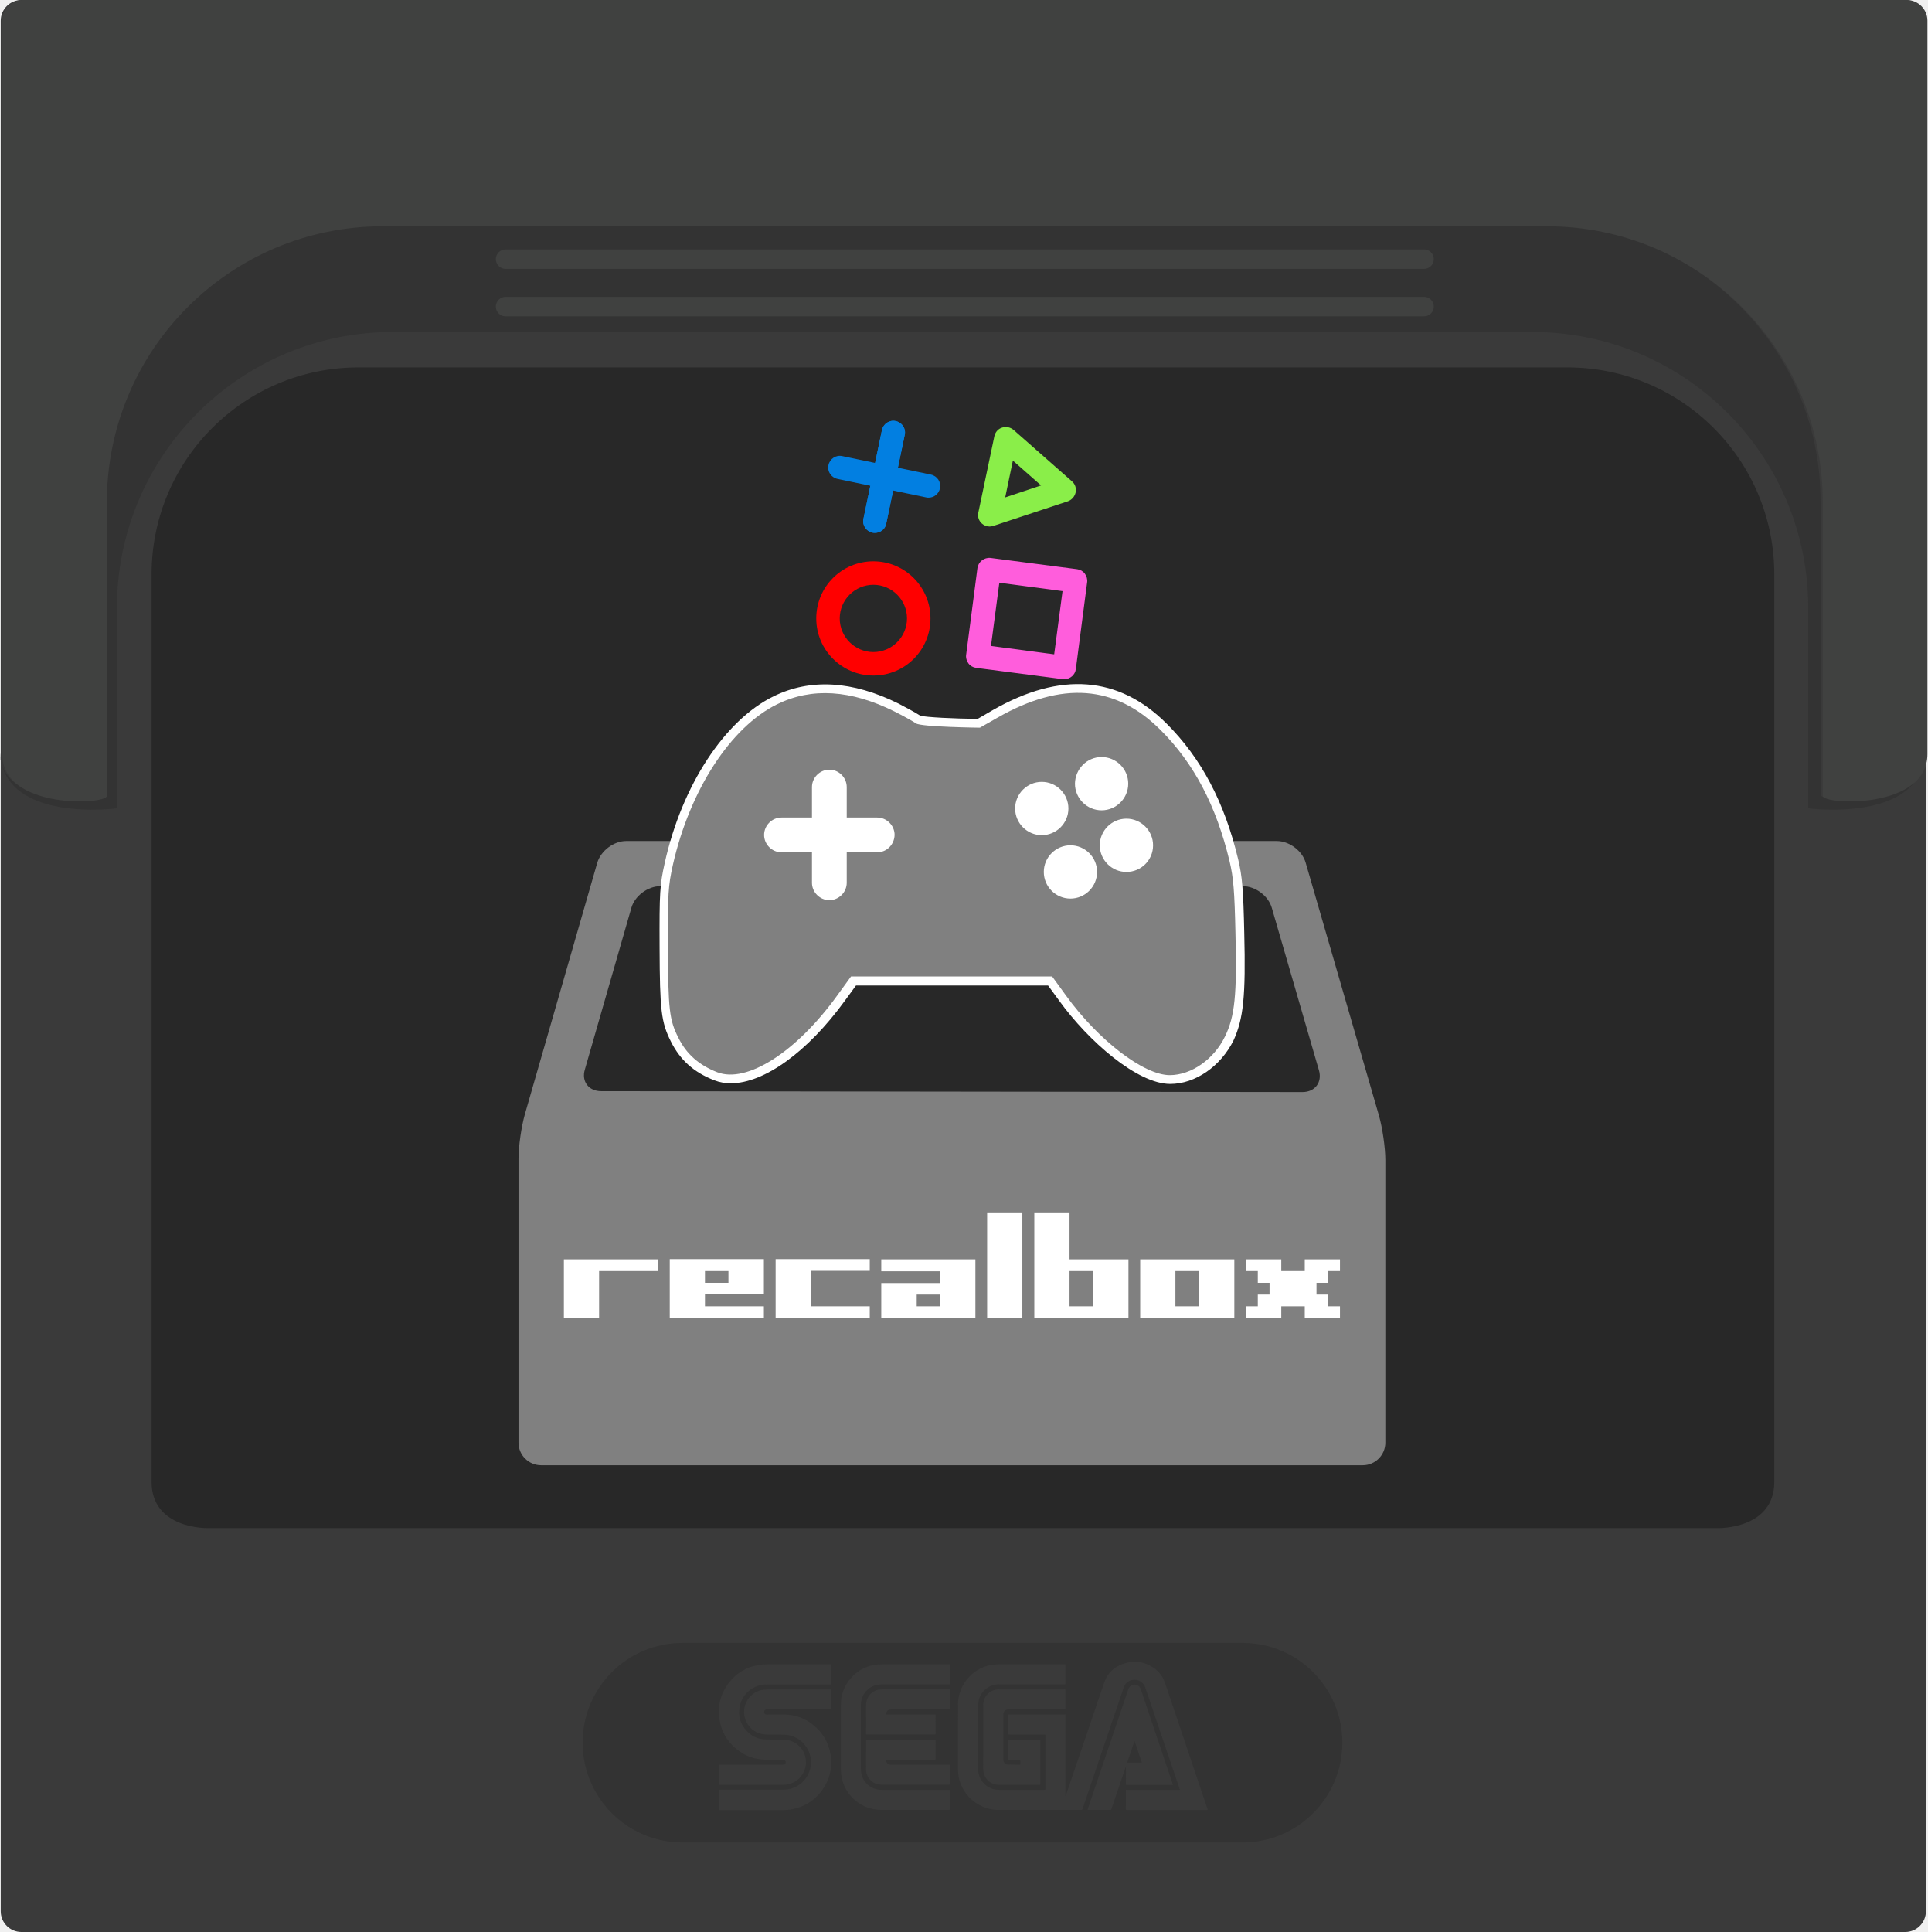
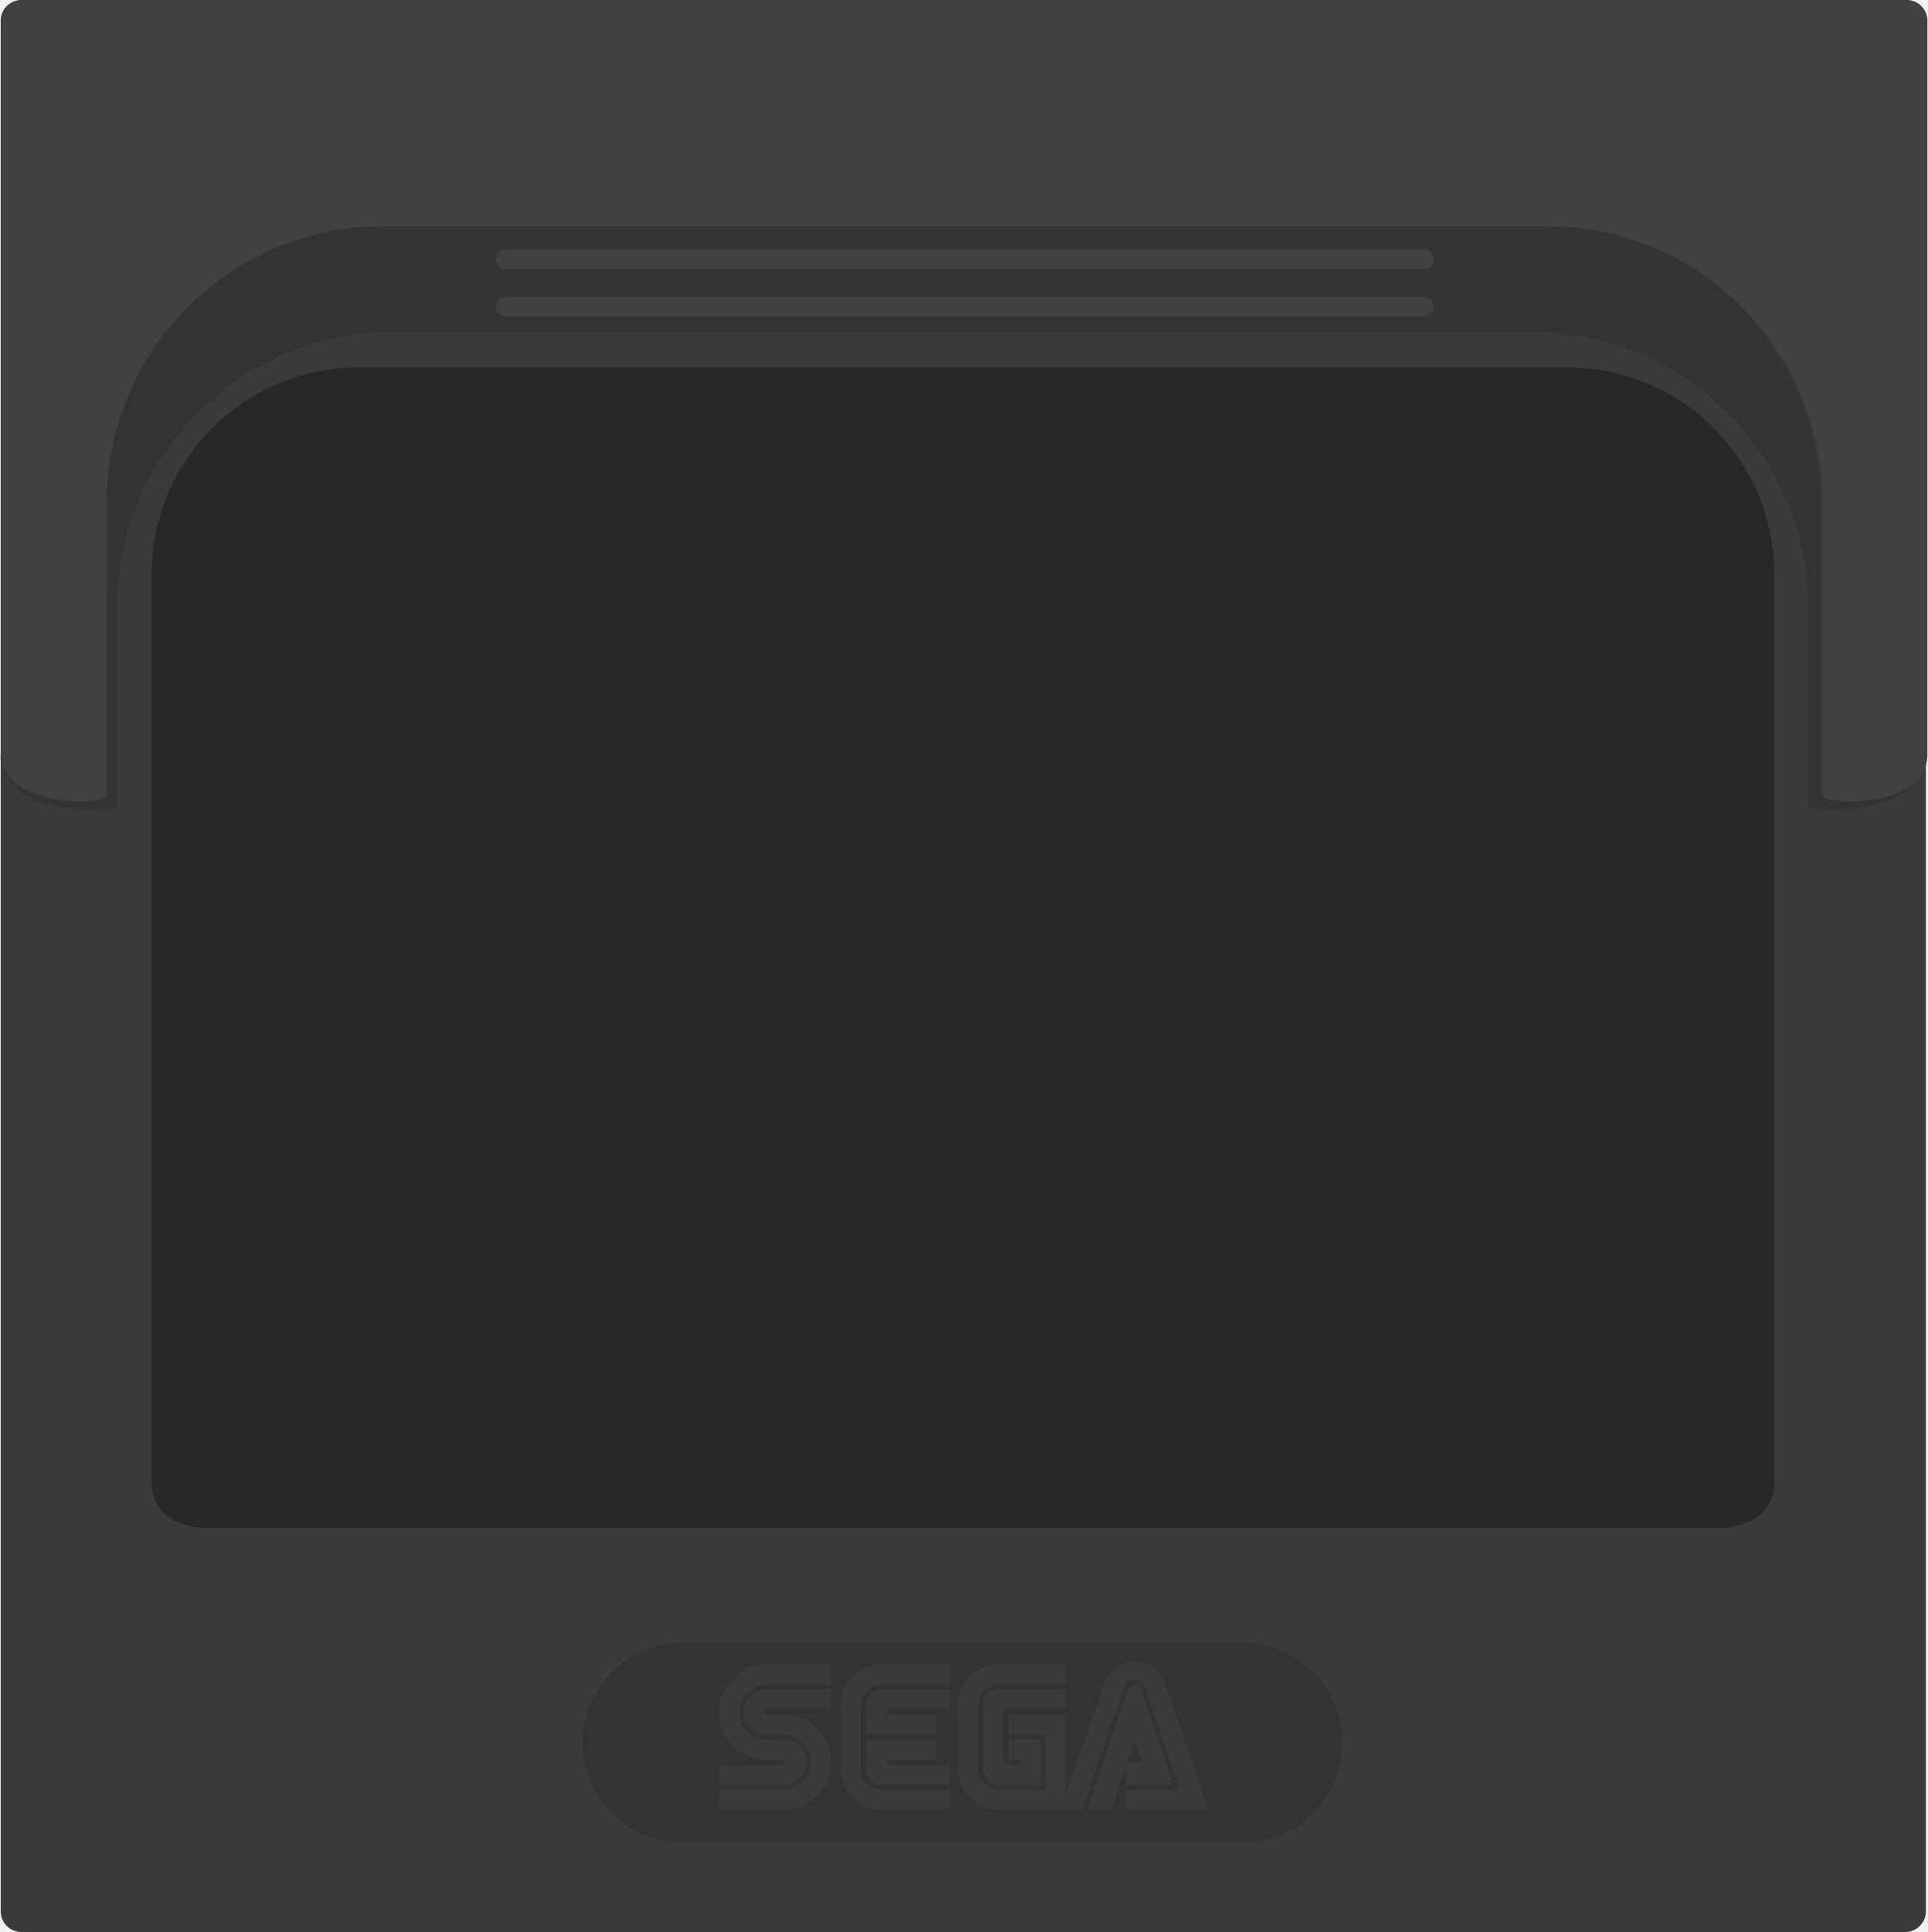
<svg xmlns="http://www.w3.org/2000/svg" viewBox="0 0 173.1 173.5" height="173.5" width="173.1" xml:space="preserve" version="1.1" id="svg2">
  <defs id="defs6">
    <clipPath id="clipPath16" clipPathUnits="userSpaceOnUse">
      <path id="path18" d="m 0,138.8 138.48,0 L 138.48,0 0,0 0,138.8 Z" />
    </clipPath>
  </defs>
  <g transform="matrix(1.25,0,0,-1.25,0,173.5)" id="g10">
    <g id="g12">
      <g clip-path="url(#clipPath16)" id="g14">
        <g transform="translate(138.3711,137.3135)" id="g20">
          <path id="path22" style="fill:#3a3a3a;fill-opacity:1;fill-rule:nonzero;stroke:none" d="m 0,0 c 0,0.821 -0.666,1.486 -1.486,1.486 l -135.346,0 c -0.822,0 -1.487,-0.665 -1.487,-1.486 l 0,-135.827 c 0,-0.821 0.665,-1.487 1.487,-1.487 l 135.346,0 c 0.82,0 1.486,0.666 1.486,1.487 L 0,0 Z" />
        </g>
        <g transform="translate(69.1592,114.9473)" id="g24">
          <path id="path26" style="fill:#333333;fill-opacity:1;fill-rule:nonzero;stroke:none" d="m 0,0 40.938,0 c 10.947,0 19.821,-8.874 19.821,-19.82 l 0,-14.399 c 0,0 8.133,-1.092 8.4,3.998 0,-4.019 -7.517,-3.648 -7.517,-3.008 l 0,21.1 c 0,10.947 -8.873,19.82 -19.821,19.82 l -41.821,0 -0.001,0 -41.82,0 c -10.948,0 -19.823,-8.873 -19.823,-19.82 l 0,-21.1 c 0,-0.64 -7.515,-1.011 -7.515,3.008 0.267,-5.09 8.399,-3.998 8.399,-3.998 l 0,14.399 C -60.76,-8.874 -51.886,0 -40.938,0 L 0,0 Z" />
        </g>
        <g transform="translate(69.1582,29.0176)" id="g28">
          <path id="path30" style="fill:#282828;fill-opacity:1;fill-rule:nonzero;stroke:none" d="m 0,0 54.301,0 c 0,0 4.021,-0.086 4.021,3.322 l 0,65.198 c 0,8.211 -6.656,14.866 -14.866,14.866 l -43.171,0 -0.515,0 -43.172,0 c -8.21,0 -14.866,-6.655 -14.866,-14.866 l 0,-65.198 c 0,-3.408 4.02,-3.322 4.02,-3.322 L 0.053,0 0,0 Z" />
        </g>
        <g transform="translate(49.0273,6.4336)" id="g32">
          <path id="path34" style="fill:#333333;fill-opacity:1;fill-rule:nonzero;stroke:none" d="m 0,0 c -3.958,0 -7.168,3.21 -7.168,7.168 0,3.959 3.21,7.167 7.168,7.167 l 40.25,0 c 3.959,0 7.168,-3.208 7.168,-7.167 C 47.418,3.21 44.209,0 40.25,0 L 0,0 Z" />
        </g>
        <g transform="translate(36.3242,120.1826)" id="g36">
          <path id="path38" style="fill:none;stroke:#404140;stroke-width:1.398;stroke-linecap:round;stroke-linejoin:miter;stroke-miterlimit:10;stroke-dasharray:none;stroke-opacity:1" d="M 0,0 65.992,0" />
        </g>
        <g transform="translate(36.3242,116.7735)" id="g40">
          <path id="path42" style="fill:none;stroke:#404140;stroke-width:1.398;stroke-linecap:round;stroke-linejoin:miter;stroke-miterlimit:10;stroke-dasharray:none;stroke-opacity:1" d="M 0,0 65.992,0" />
        </g>
        <g transform="translate(76.543,19.2334)" id="g44">
          <path id="path46" style="fill:#3a3a3a;fill-opacity:1;fill-rule:evenodd;stroke:none" d="m 0,0 0,-1.44 c -0.029,-0.002 -0.057,-0.004 -0.084,-0.004 -1.565,0 -3.131,-0.004 -4.697,0.002 -0.672,0.002 -1.276,-0.466 -1.432,-1.115 -0.027,-0.111 -0.043,-0.227 -0.044,-0.34 -0.003,-1.557 -0.003,-3.112 -0.001,-4.668 0,-0.709 0.537,-1.328 1.24,-1.434 0.082,-0.014 0.167,-0.021 0.25,-0.021 l 3.247,0 c 0.085,0 0.085,0 0.085,0.085 l 0,3.797 c 0,0.09 0,0.09 -0.087,0.09 l -2.504,0 c -0.078,0 -0.078,0 -0.078,0.074 l 0,1.305 0,0.061 4.109,0 0,-5.83 c 0.007,-10e-4 0.014,-0.003 0.019,-0.004 0.009,0.02 0.02,0.039 0.026,0.059 0.279,0.818 0.556,1.636 0.835,2.452 0.352,1.038 0.707,2.077 1.06,3.116 0.285,0.838 0.564,1.677 0.854,2.513 0.223,0.645 0.673,1.084 1.306,1.315 0.884,0.318 1.708,0.183 2.437,-0.422 0.317,-0.264 0.514,-0.608 0.645,-0.998 0.576,-1.725 1.159,-3.447 1.739,-5.17 0.429,-1.273 0.858,-2.545 1.287,-3.816 0.006,-0.02 0.011,-0.04 0.018,-0.067 -0.026,-0.002 -0.046,-0.004 -0.066,-0.004 -1.916,0 -3.83,0 -5.745,-0.002 -0.058,0 -0.071,0.016 -0.071,0.073 0.002,0.434 0.002,0.87 0.002,1.304 l 0,0.069 3.881,0 C 8.209,-8.948 8.189,-8.888 8.168,-8.828 7.475,-6.779 6.781,-4.731 6.087,-2.683 5.969,-2.337 5.852,-1.989 5.734,-1.643 5.627,-1.328 5.31,-1.106 4.971,-1.108 4.621,-1.11 4.309,-1.328 4.201,-1.643 3.783,-2.876 3.365,-4.109 2.947,-5.341 2.428,-6.875 1.906,-8.409 1.387,-9.944 c -0.053,-0.151 -0.108,-0.3 -0.154,-0.452 -0.016,-0.056 -0.044,-0.067 -0.096,-0.067 -0.41,0.002 -0.823,10e-4 -1.234,10e-4 -1.56,0 -3.12,0.005 -4.679,-10e-4 -1.249,-0.005 -2.378,0.788 -2.785,1.984 -0.099,0.293 -0.151,0.593 -0.151,0.901 -0.003,1.563 -0.003,3.128 -0.001,4.691 0.002,1.357 0.987,2.56 2.316,2.824 0.198,0.039 0.402,0.06 0.602,0.06 C -3.225,0.002 -1.654,0 -0.085,0 L 0,0 Z" />
        </g>
        <g transform="translate(51.6543,10.5703)" id="g48">
          <path id="path50" style="fill:#3a3a3a;fill-opacity:1;fill-rule:evenodd;stroke:none" d="m 0,0 0,1.443 0.083,0 c 1.497,0 2.995,0 4.493,10e-4 0.032,0 0.067,0.003 0.098,0.011 0.08,0.022 0.128,0.092 0.125,0.182 C 4.795,1.718 4.739,1.784 4.656,1.799 4.624,1.805 4.59,1.807 4.558,1.807 4.141,1.808 3.725,1.801 3.306,1.811 2.547,1.828 1.869,2.083 1.277,2.559 0.613,3.092 0.197,3.781 0.051,4.62 -0.127,5.65 0.111,6.588 0.77,7.404 1.282,8.039 1.949,8.438 2.751,8.596 2.965,8.639 3.188,8.66 3.406,8.66 4.927,8.666 6.447,8.663 7.969,8.663 l 0.076,0 0,-1.45 -0.083,0 c -1.511,0 -3.023,0.002 -4.532,0 C 2.499,7.213 1.701,6.587 1.5,5.68 1.349,5.006 1.514,4.404 1.977,3.893 2.299,3.535 2.705,3.33 3.182,3.273 3.363,3.252 3.547,3.258 3.73,3.256 4.044,3.25 4.357,3.249 4.671,3.246 5.381,3.239 6.018,2.736 6.2,2.037 6.442,1.111 5.837,0.178 4.893,0.023 4.793,0.008 4.691,0 4.59,0 3.084,-0.002 1.579,0 0.073,0 L 0,0 Z" />
        </g>
        <g transform="translate(51.6504,10.2227)" id="g52">
          <path id="path54" style="fill:#3a3a3a;fill-opacity:1;fill-rule:evenodd;stroke:none" d="M 0,0 0.086,0 4.637,0 C 5.592,0 6.411,0.682 6.586,1.622 6.781,2.669 6.075,3.707 5.029,3.914 4.787,3.963 4.541,3.955 4.295,3.957 4.002,3.961 3.707,3.959 3.412,3.963 2.605,3.976 1.953,4.549 1.829,5.333 1.698,6.17 2.225,6.956 3.045,7.154 3.162,7.182 3.285,7.195 3.404,7.195 4.934,7.199 6.461,7.197 7.99,7.197 l 0.061,0 C 8.054,7.184 8.059,7.172 8.059,7.162 8.055,6.722 8.049,6.281 8.049,5.84 8.049,5.772 8.021,5.766 7.967,5.766 6.479,5.768 4.992,5.768 3.504,5.768 c -0.035,0 -0.07,0 -0.105,-0.005 C 3.313,5.752 3.252,5.683 3.247,5.596 3.242,5.477 3.313,5.398 3.433,5.398 3.642,5.398 3.85,5.404 4.059,5.403 4.361,5.402 4.664,5.416 4.965,5.389 5.645,5.33 6.256,5.077 6.787,4.646 7.419,4.133 7.832,3.477 7.994,2.678 8.205,1.633 7.98,0.678 7.319,-0.162 6.804,-0.818 6.126,-1.223 5.31,-1.396 5.08,-1.443 4.848,-1.462 4.613,-1.462 3.104,-1.463 1.595,-1.463 0.086,-1.463 0,-1.463 0,-1.463 0,-1.376 L 0,-0.077 0,0 Z" />
        </g>
        <g transform="translate(68.2695,19.2334)" id="g56">
          <path id="path58" style="fill:#3a3a3a;fill-opacity:1;fill-rule:evenodd;stroke:none" d="m 0,0 0,-1.44 c -0.028,-0.001 -0.057,-0.004 -0.084,-0.004 l -4.861,0 c -0.711,0 -1.321,-0.505 -1.448,-1.205 -0.015,-0.083 -0.023,-0.17 -0.023,-0.254 l 0,-4.64 c 0,-0.749 0.534,-1.362 1.273,-1.464 0.075,-0.01 0.152,-0.013 0.227,-0.013 l 4.814,0 c 0.086,0 0.086,0 0.086,-0.086 0,-0.426 -0.001,-0.853 0.002,-1.281 0,-0.058 -0.015,-0.076 -0.076,-0.076 -1.632,0.002 -3.264,-0.001 -4.895,0.002 -1.357,0.004 -2.544,0.989 -2.812,2.321 -0.042,0.206 -0.06,0.413 -0.06,0.622 0,1.523 0.002,3.046 0,4.569 -10e-4,0.751 0.24,1.415 0.74,1.977 0.437,0.493 0.984,0.801 1.633,0.92 0.187,0.035 0.379,0.049 0.569,0.049 C -3.305,0.001 -1.695,0 -0.084,0 L 0,0 Z" />
        </g>
        <g transform="translate(80.9863,12.168)" id="g60">
          <path id="path62" style="fill:#3a3a3a;fill-opacity:1;fill-rule:evenodd;stroke:none" d="m 0,0 c 0.301,-0.001 0.672,0 0.973,0 l 0.08,0 C 0.878,0.523 0.708,1.03 0.538,1.538 l -0.017,0 C 0.514,1.518 0.504,1.496 0.498,1.477 0.34,1.008 0.182,0.541 0.023,0.072 L 0,0 Z m -0.09,-0.26 c -0.316,-0.935 -0.676,-1.988 -0.992,-2.922 -0.02,-0.055 -0.04,-0.11 -0.057,-0.166 -0.009,-0.037 -0.029,-0.049 -0.066,-0.048 -0.069,0.002 -0.14,0 -0.21,0 -0.45,0 -0.901,0 -1.352,10e-4 -0.024,0 -0.049,10e-4 -0.083,0.002 0.009,0.031 0.016,0.054 0.024,0.077 0.506,1.496 1.013,2.991 1.519,4.486 0.462,1.367 0.924,2.734 1.388,4.102 C 0.189,5.593 0.549,5.711 0.808,5.515 0.89,5.453 0.943,5.37 0.977,5.273 1.369,4.104 1.764,2.934 2.158,1.762 2.529,0.662 2.898,-0.437 3.27,-1.539 3.276,-1.557 3.283,-1.574 3.291,-1.602 l -3.384,0 c 0,0.424 0.003,0.921 0.003,1.342" />
        </g>
        <g transform="translate(76.5469,15.9903)" id="g64">
          <path id="path66" style="fill:#3a3a3a;fill-opacity:1;fill-rule:evenodd;stroke:none" d="m 0,0 -0.072,0 -3.96,0 C -4.066,0 -4.099,0 -4.133,-0.003 -4.334,-0.02 -4.459,-0.152 -4.459,-0.355 l 0,-3.27 c 0,-0.182 0.147,-0.333 0.334,-0.34 0.167,-0.004 0.336,-0.002 0.502,-0.004 0.106,0 0.212,-0.003 0.316,-0.009 0.053,-10e-4 0.069,0.019 0.067,0.07 -0.004,0.076 -0.004,0.155 0,0.232 0.002,0.049 -0.018,0.065 -0.065,0.065 -0.242,-0.002 -0.484,-0.002 -0.725,-10e-4 -0.079,0 -0.079,0 -0.079,0.075 l 0,1.316 c 0,0.017 0.002,0.033 0.002,0.055 l 2.303,0 c 0.001,-0.025 0.003,-0.049 0.003,-0.071 l 0,-3.107 c 0,-0.076 0,-0.076 -0.074,-0.076 -0.962,0 -1.924,-0.002 -2.885,0 -0.546,0 -0.995,0.35 -1.115,0.869 -0.018,0.076 -0.028,0.155 -0.028,0.233 -0.001,1.552 -0.001,3.107 -0.001,4.66 0.001,0.543 0.42,1.015 0.957,1.088 0.067,0.007 0.136,0.011 0.203,0.011 l 4.657,0 C 0.01,1.441 0,1.451 0,1.354 L 0,0.078 0,0 Z" />
        </g>
        <g transform="translate(63.666,15.6279)" id="g68">
          <path id="path70" style="fill:#3a3a3a;fill-opacity:1;fill-rule:evenodd;stroke:none" d="M 0,0 3.541,0 C 3.543,-0.03 3.549,-0.056 3.549,-0.083 3.551,-0.487 3.553,-0.89 3.555,-1.294 l 0,-0.006 c 0,-0.142 0,-0.142 -0.142,-0.142 l -4.767,0 -0.087,0 0,0.072 c 0,0.684 0,1.368 0.001,2.053 0,0.547 0.356,0.987 0.889,1.1 0.08,0.017 0.166,0.021 0.25,0.021 l 4.832,0 0.076,0 0,-0.075 0,-1.287 c 0,-0.08 0,-0.08 -0.08,-0.08 l -4.119,0 C 0.366,0.362 0.323,0.36 0.28,0.357 0.111,0.34 -0.018,0.181 0,0" />
        </g>
        <g transform="translate(63.6641,12.3779)" id="g72">
          <path id="path74" style="fill:#3a3a3a;fill-opacity:1;fill-rule:evenodd;stroke:none" d="M 0,0 C -0.012,-0.214 0.129,-0.355 0.348,-0.363 0.365,-0.364 0.383,-0.364 0.4,-0.364 l 4.106,0 c 0.084,0 0.084,0 0.084,-0.08 l 0,-1.276 c 0,-0.076 0,-0.076 -0.077,-0.076 l -4.843,0 c -0.564,0 -1.025,0.403 -1.102,0.962 -0.007,0.052 -0.006,0.105 -0.006,0.157 -0.001,0.679 -0.001,1.358 -0.001,2.035 0,0.081 0,0.081 0.08,0.081 l 4.837,0 c 0.085,0 0.081,0 0.081,-0.084 C 3.556,1.075 3.556,0.794 3.555,0.514 3.554,0.369 3.551,0.225 3.551,0.081 3.549,0 3.549,0 3.471,0 L 0.09,0 0,0 Z" />
        </g>
        <g transform="translate(69.3203,122.543)" id="g76">
          <path id="path78" style="fill:#404140;fill-opacity:1;fill-rule:nonzero;stroke:none" d="m 0,0 41.822,0 c 10.947,0 19.821,-8.875 19.821,-19.822 l 0,-21.1 c 0,-0.64 7.517,-1.012 7.517,3.01 l 0,52.683 c 0,0.82 -0.666,1.486 -1.486,1.486 l -67.674,0 -67.673,0 c -0.821,0 -1.486,-0.666 -1.486,-1.486 l 0,-52.683 c 0,-4.022 7.516,-3.65 7.516,-3.01 l 0,21.1 C -61.643,-8.875 -52.769,0 -41.821,0 L 0,0 Z" />
        </g>
      </g>
    </g>
  </g>
-   <g id="g4379" transform="matrix(0.1380711,0,0,0.1380711,31.65374,58.21405)">
-     <path style="fill:#ff0000" id="path9" d="m 338.831,17.757 c -20.411,0 -37.15,-16.593 -37.15,-37.15 0,-20.557 16.593,-37.15 37.15,-37.15 20.411,0 37.15,16.593 37.15,37.15 0,20.557 -16.593,37.15 -37.15,37.15 z m 0,-59.029 c -12.041,0 -21.879,9.838 -21.879,21.879 0,12.041 9.838,21.879 21.879,21.879 12.041,0 21.879,-9.838 21.879,-21.879 0,-12.041 -9.838,-21.879 -21.879,-21.879 z" class="st0" />
-     <path style="fill:#ff5ddc" id="path11" d="m 463.057,20.106 c -0.294,0 -0.734,0 -1.028,0 l -56.386,-7.342 C 403.587,12.471 401.825,11.443 400.65,9.828 399.476,8.212 398.888,6.157 399.182,4.248 l 7.342,-56.386 c 0.587,-4.111 4.405,-7.048 8.517,-6.608 l 56.386,7.342 c 2.056,0.294 3.818,1.322 4.993,2.937 1.175,1.615 1.762,3.671 1.468,5.58 l -7.342,56.386 c -0.441,3.818 -3.671,6.608 -7.489,6.608 z m -47.723,-21.585 41.115,5.433 5.433,-41.115 -41.115,-5.433 -5.433,41.115 z" class="st1" />
-     <path style="fill:#027fe1" id="path13" d="m 339.859,-75.045 c -0.587,0 -1.028,0 -1.615,-0.147 -4.111,-0.881 -6.755,-4.846 -5.874,-8.957 l 12.041,-57.708 c 0.881,-4.112 4.846,-6.755 8.957,-5.874 4.112,0.881 6.755,4.846 5.874,8.957 l -12.041,57.708 c -0.587,3.524 -3.818,6.02 -7.342,6.02 z" class="st2" />
-     <path style="fill:#027fe1" id="path15" d="m 339.859,-75.045 c -0.587,0 -1.028,0 -1.615,-0.147 -4.111,-0.881 -6.755,-4.846 -5.874,-8.957 l 12.041,-57.708 c 0.881,-4.112 4.846,-6.755 8.957,-5.874 4.112,0.881 6.755,4.846 5.874,8.957 l -12.041,57.708 c -0.587,3.524 -3.818,6.02 -7.342,6.02 z" class="st2" />
-     <path style="fill:#027fe1" id="path17" d="m 374.807,-97.952 c -0.587,0 -1.028,0 -1.615,-0.147 l -57.708,-12.041 c -4.111,-0.881 -6.755,-4.846 -5.874,-8.957 0.881,-4.111 4.846,-6.755 8.957,-5.874 l 57.708,12.041 c 4.111,0.881 6.755,4.846 5.874,8.957 -0.734,3.524 -3.818,6.02 -7.342,6.02 z" class="st2" />
-     <path style="fill:#8aee49" id="path19" d="m 414.453,-79.157 c -1.909,0 -3.671,-0.734 -4.993,-1.909 -2.056,-1.762 -2.937,-4.552 -2.349,-7.195 l 10.426,-49.632 c 0.587,-2.643 2.496,-4.846 4.993,-5.58 2.496,-0.881 5.433,-0.294 7.489,1.468 l 38.031,33.479 c 2.056,1.762 2.937,4.552 2.349,7.195 -0.587,2.643 -2.496,4.846 -4.993,5.727 l -48.457,16.005 c -1.028,0.294 -1.762,0.441 -2.496,0.441 z m 15.124,-42.877 -4.993,23.935 23.347,-7.782 -18.355,-16.152 z" class="st3" />
-     <path style="fill:#808080" id="path21" d="M 667.75,304.093 620.028,139.487 c -2.203,-7.782 -10.719,-14.097 -18.795,-14.097 l -423.19,0 c -8.076,0 -16.446,6.314 -18.795,14.097 L 112.111,303.212 C 109.909,310.995 108,323.916 108,331.993 l 0,184.724 c 0,8.076 6.608,14.684 14.684,14.684 l 534.494,0 c 8.076,0 14.684,-6.608 14.684,-14.684 l 0,-183.842 c 0,-8.076 -1.909,-20.998 -4.111,-28.78 z M 617.972,288.675 161.743,288.088 c -8.076,0 -12.922,-6.314 -10.572,-14.097 L 181.42,168.854 c 2.203,-7.782 10.719,-14.097 18.795,-14.097 l 378.992,0 c 8.076,0 16.593,6.314 18.795,14.097 l 30.689,105.724 c 2.203,7.782 -2.643,14.097 -10.719,14.097 z" class="st4" />
-     <path style="fill:#ffffff" d="m 160.422,435.808 -22.907,0 0,-38.325 61.232,0 0,7.636 -38.325,0 0,30.689 0,0 z" class="st5" id="path3079_4_" />
-     <path style="fill:#ffffff" d="m 229.289,428.025 38.325,0 0,7.636 -61.232,0 0,-38.325 61.232,0 0,22.907 -38.325,0 0,7.782 z m 0,-15.271 15.271,0 0,-7.636 -15.271,0 0,7.636 z" class="st5" id="path3081_4_" />
-     <path style="fill:#ffffff" d="m 298.157,428.025 38.325,0 0,7.636 -61.232,0 0,-38.325 61.232,0 0,7.636 -38.325,0 0,23.054 z" class="st5" id="path3083_4_" />
-     <path style="fill:#ffffff" d="m 343.97,397.483 61.232,0 0,38.325 -61.232,0 0,-22.907 38.325,0 0,-7.636 -38.325,0 0,-7.782 z m 23.054,30.543 15.271,0 0,-7.636 -15.271,0 0,7.636 z" class="st5" id="path3085_4_" />
-     <path style="fill:#ffffff" d="m 412.838,366.94 22.907,0 0,68.868 -22.907,0 0,-68.868 z" class="st5" id="path3087_4_" />
-     <path style="fill:#ffffff" d="m 443.527,366.94 22.907,0 0,30.543 38.325,0 0,38.325 -61.232,0 0,-68.868 z m 22.907,61.085 15.271,0 0,-22.907 -15.271,0 0,22.907 z" class="st5" id="path3089_4_" />
-     <path style="fill:#ffffff" d="m 512.395,397.483 61.232,0 0,38.325 -61.232,0 0,-38.325 z m 22.907,30.543 15.271,0 0,-22.907 -15.271,0 0,22.907 z" class="st5" id="path3091_4_" />
-     <path style="fill:#ffffff" d="m 588.898,420.39 7.636,0 0,-7.636 -7.636,0 0,-7.636 -7.636,0 0,-7.636 22.907,0 0,7.636 15.271,0 0,-7.636 22.907,0 0,7.636 -7.636,0 0,7.636 -7.636,0 0,7.636 7.636,0 0,7.636 7.636,0 0,7.636 -22.907,0 0,-7.636 -15.271,0 0,7.636 -22.907,0 0,-7.636 7.636,0 0,-7.636 z" class="st5" id="path3093_4_" />
-     <path style="fill:#ffffff" id="path31" d="M 580.088,185.154 C 579.5,157.254 578.766,148.297 576.123,137.284 567.313,100.281 552.041,71.353 529.428,48.887 498.445,18.051 460.561,15.114 416.803,40.077 l -10.132,5.874 C 391.106,45.803 373.191,44.922 369.373,43.894 366.437,41.985 359.976,38.461 355.13,35.965 325.175,21.134 297.863,19.519 273.928,31.266 242.064,46.831 214.311,89.268 203.152,139.487 c -3.23,14.537 -3.524,19.089 -3.377,55.211 0.147,40.968 1.028,48.457 7.342,61.085 6.02,12.041 14.978,20.117 28.34,25.256 3.377,1.322 6.901,1.909 10.719,1.909 21.439,0 49.778,-20.117 74.154,-53.743 l 7.195,-9.838 124.96,0 7.195,9.838 c 18.942,26.284 50.806,54.184 72.245,54.184 16.299,0 32.892,-11.453 41.262,-28.487 6.314,-13.95 7.929,-28.34 6.901,-69.749 z" class="st5" />
-     <path style="fill:#808080" id="path33" d="m 574.361,185.3 c -0.587,-27.459 -1.322,-36.122 -3.818,-46.695 -8.664,-36.122 -23.201,-63.875 -45.08,-85.607 C 496.242,23.924 461.442,21.281 419.739,45.069 l -11.6,6.608 c 0,0 -38.325,-0.441 -41.555,-2.79 -2.203,-1.468 -8.517,-4.993 -14.097,-7.782 -28.34,-14.097 -53.743,-15.712 -76.209,-4.699 -30.249,14.831 -56.827,55.799 -67.84,104.403 -3.084,13.95 -3.377,18.355 -3.23,54.037 0.147,40.087 0.881,46.842 6.755,58.442 5.286,10.719 13.362,17.768 25.256,22.466 l 0,0 c 19.236,7.489 51.541,-13.069 78.118,-49.925 l 8.957,-12.334 130.834,0 8.957,12.334 c 20.998,29.074 50.659,51.834 67.546,51.834 13.95,0 28.78,-10.279 35.976,-25.256 6.314,-12.922 7.782,-26.872 6.755,-67.105 z m -233.034,-52.568 -19.823,0 0,19.823 c 0,6.167 -5.139,11.307 -11.307,11.307 -6.167,0 -11.307,-5.139 -11.307,-11.307 l 0,-19.823 -19.823,0 c -6.167,0 -11.307,-5.139 -11.307,-11.307 0,-6.167 5.139,-11.307 11.307,-11.307 l 19.823,0 0,-19.823 c 0,-6.167 5.139,-11.307 11.307,-11.307 6.167,0 11.307,5.139 11.307,11.307 l 0,19.823 19.823,0 c 6.167,0 11.307,5.139 11.307,11.307 -0.147,6.314 -5.139,11.307 -11.307,11.307 z M 487.285,70.766 c 9.545,0 17.327,7.782 17.327,17.327 0,9.545 -7.782,17.327 -17.327,17.327 -9.545,0 -17.327,-7.782 -17.327,-17.327 0.147,-9.545 7.782,-17.327 17.327,-17.327 z M 431.046,104.245 c 0,-9.545 7.782,-17.327 17.327,-17.327 9.545,0 17.327,7.782 17.327,17.327 0,9.545 -7.782,17.327 -17.327,17.327 -9.545,0 -17.327,-7.782 -17.327,-17.327 z m 35.976,58.589 c -9.545,0 -17.327,-7.782 -17.327,-17.327 0,-9.545 7.782,-17.327 17.327,-17.327 9.545,0 17.327,7.782 17.327,17.327 0,9.545 -7.782,17.327 -17.327,17.327 z m 36.416,-17.327 c -9.545,0 -17.327,-7.782 -17.327,-17.327 0,-9.545 7.782,-17.327 17.327,-17.327 9.545,0 17.327,7.782 17.327,17.327 0,9.691 -7.782,17.327 -17.327,17.327 z" class="st4" />
-     <g transform="matrix(2.075122,0,0,2.075122,-336.9634,-563.5536)" id="g35">
-       <path style="fill:#d40000" d="m 403.4,511.6 0,0 0,0 z" class="st6" id="path3_1_" />
-       <path style="fill:#d40000" d="m 403.4,504.7 0,0 0,0 z" class="st6" id="path5_1_" />
-       <path style="fill:#d40000" d="m 403.4,497.9 0,0 0,0 z" class="st6" id="path7_1_" />
-       <path style="fill:#d40000" d="m 403.4,501.3 0,0 0,0 z" class="st6" id="path9_1_" />
-       <path style="fill:#d40000" d="m 403.4,515 0,0 0,0 z" class="st6" id="path11_1_" />
-       <path style="fill:#d40000" d="m 403.4,508.1 0,0 0,0 z" class="st6" id="path13_1_" />
-       <path style="fill:#d40000" d="m 403.4,494.5 0,0 0,0 z" class="st6" id="path15_1_" />
-     </g>
-   </g>
</svg>
